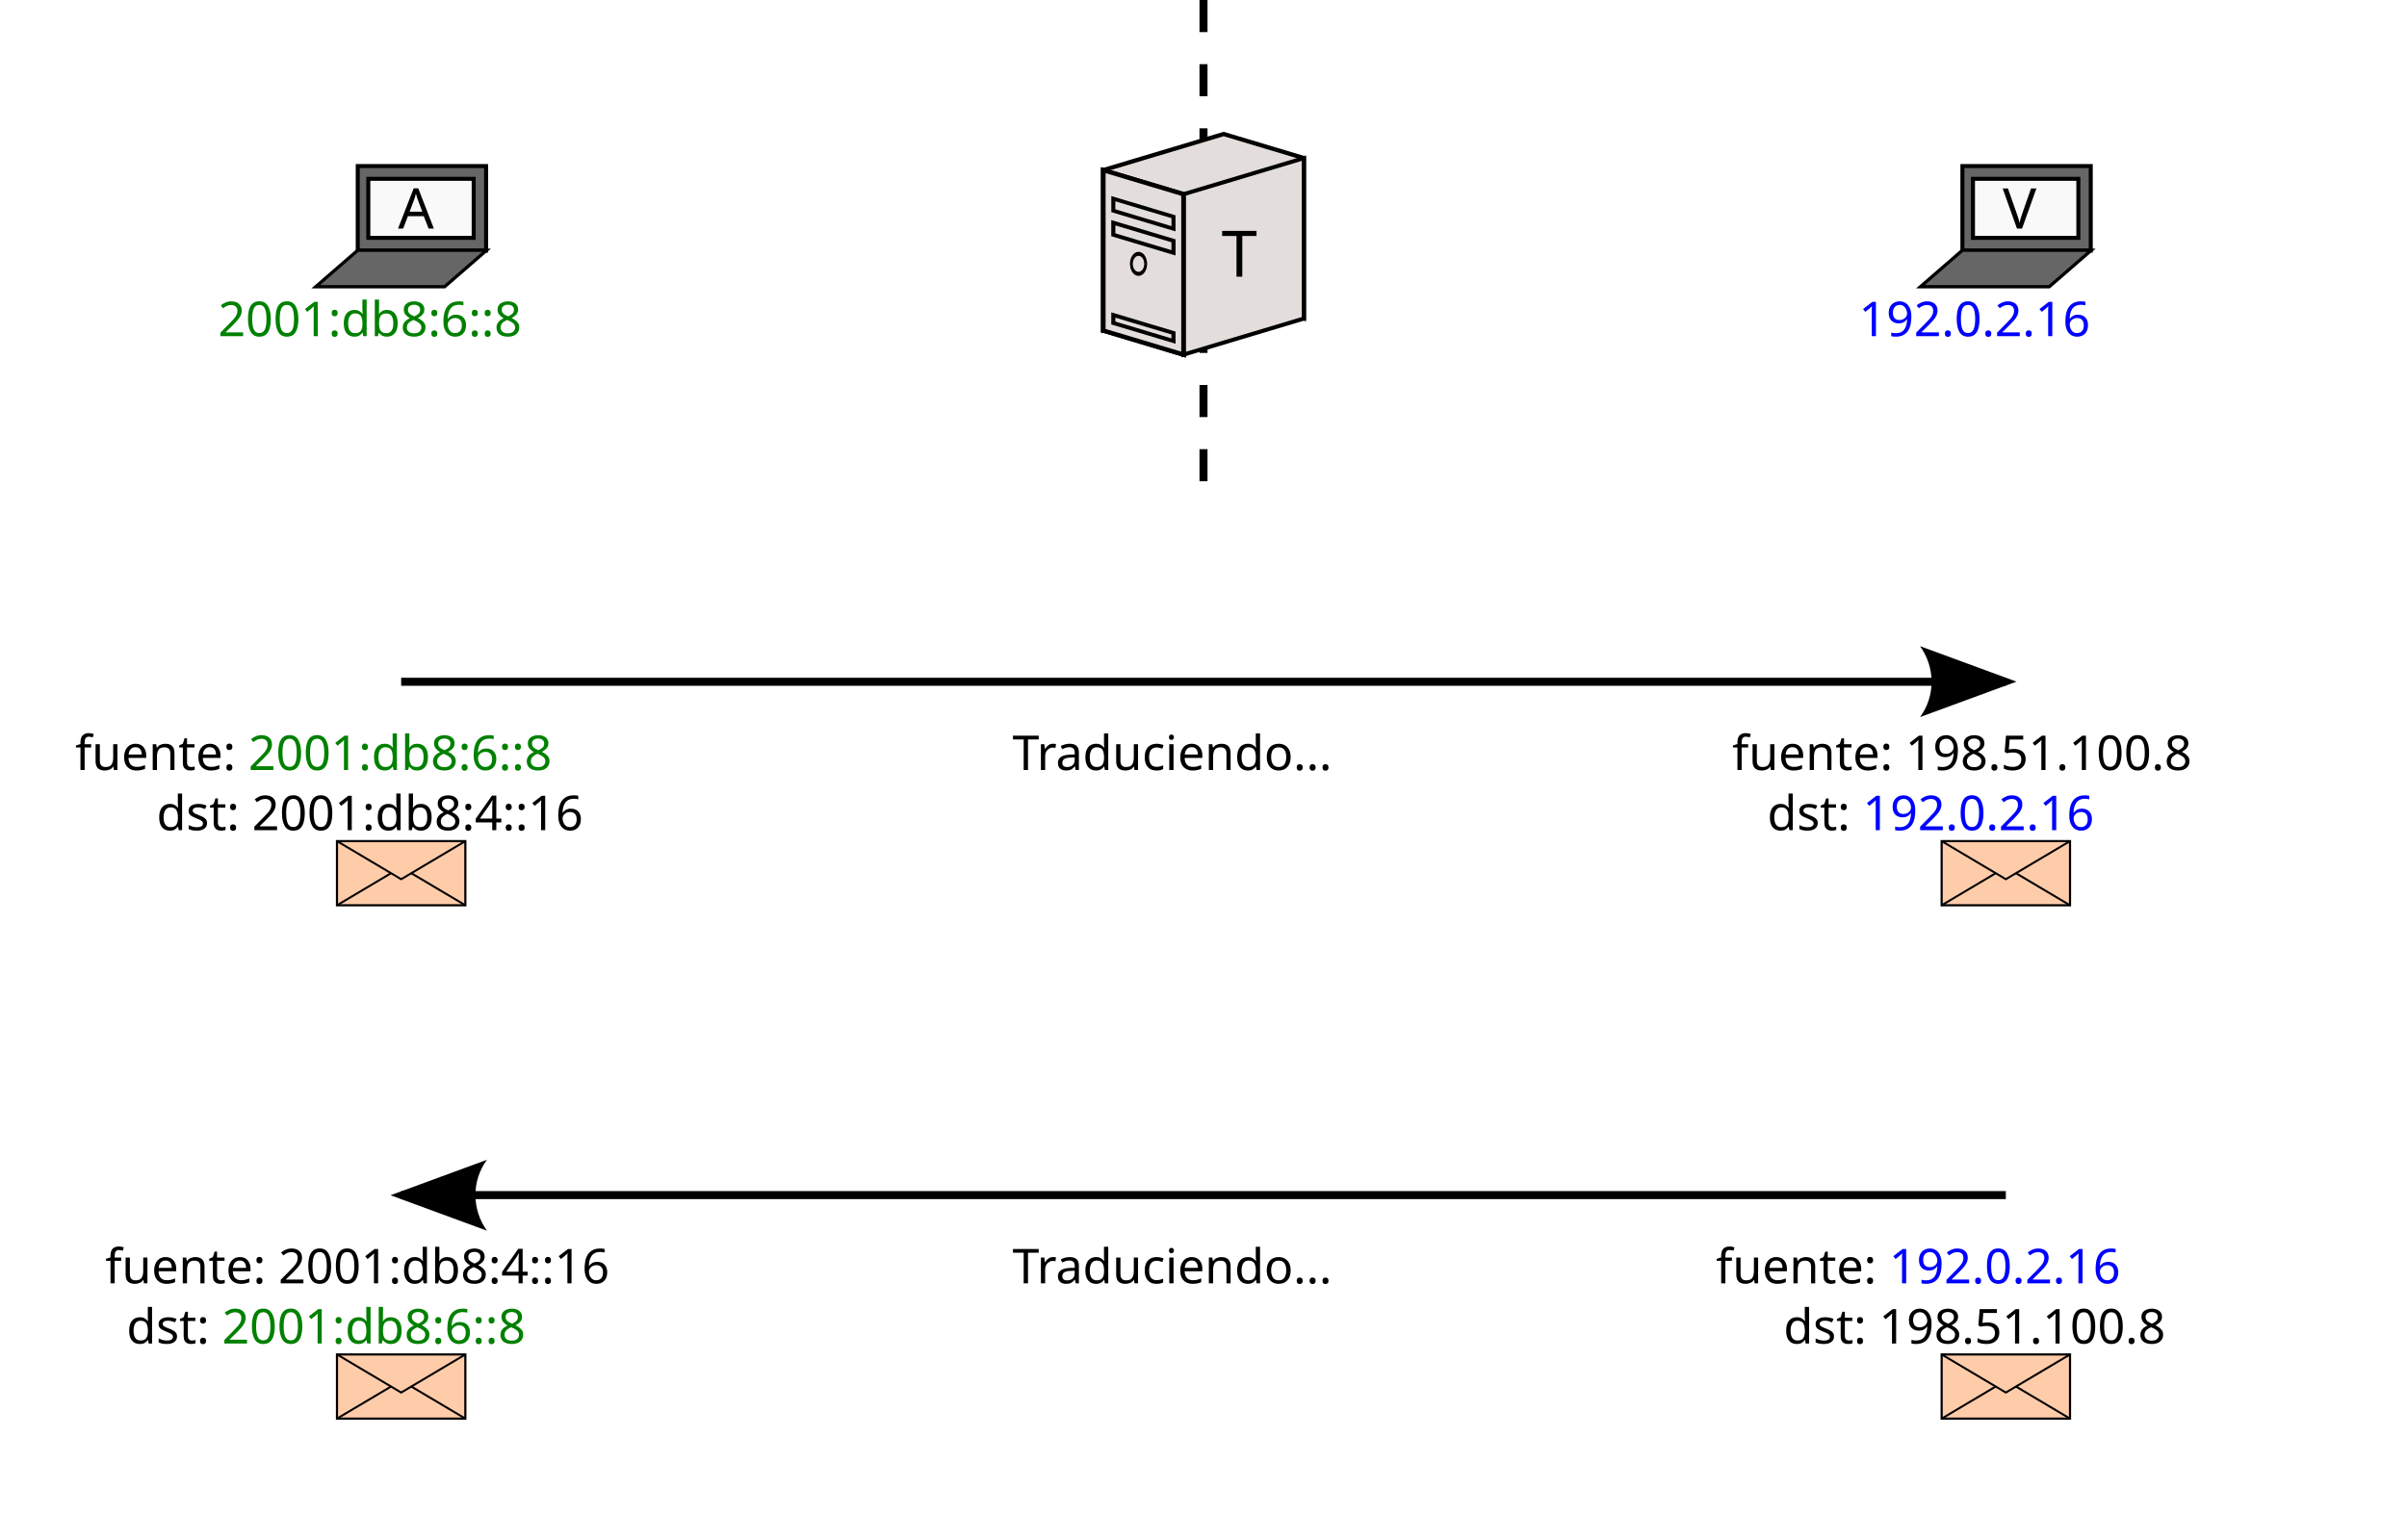
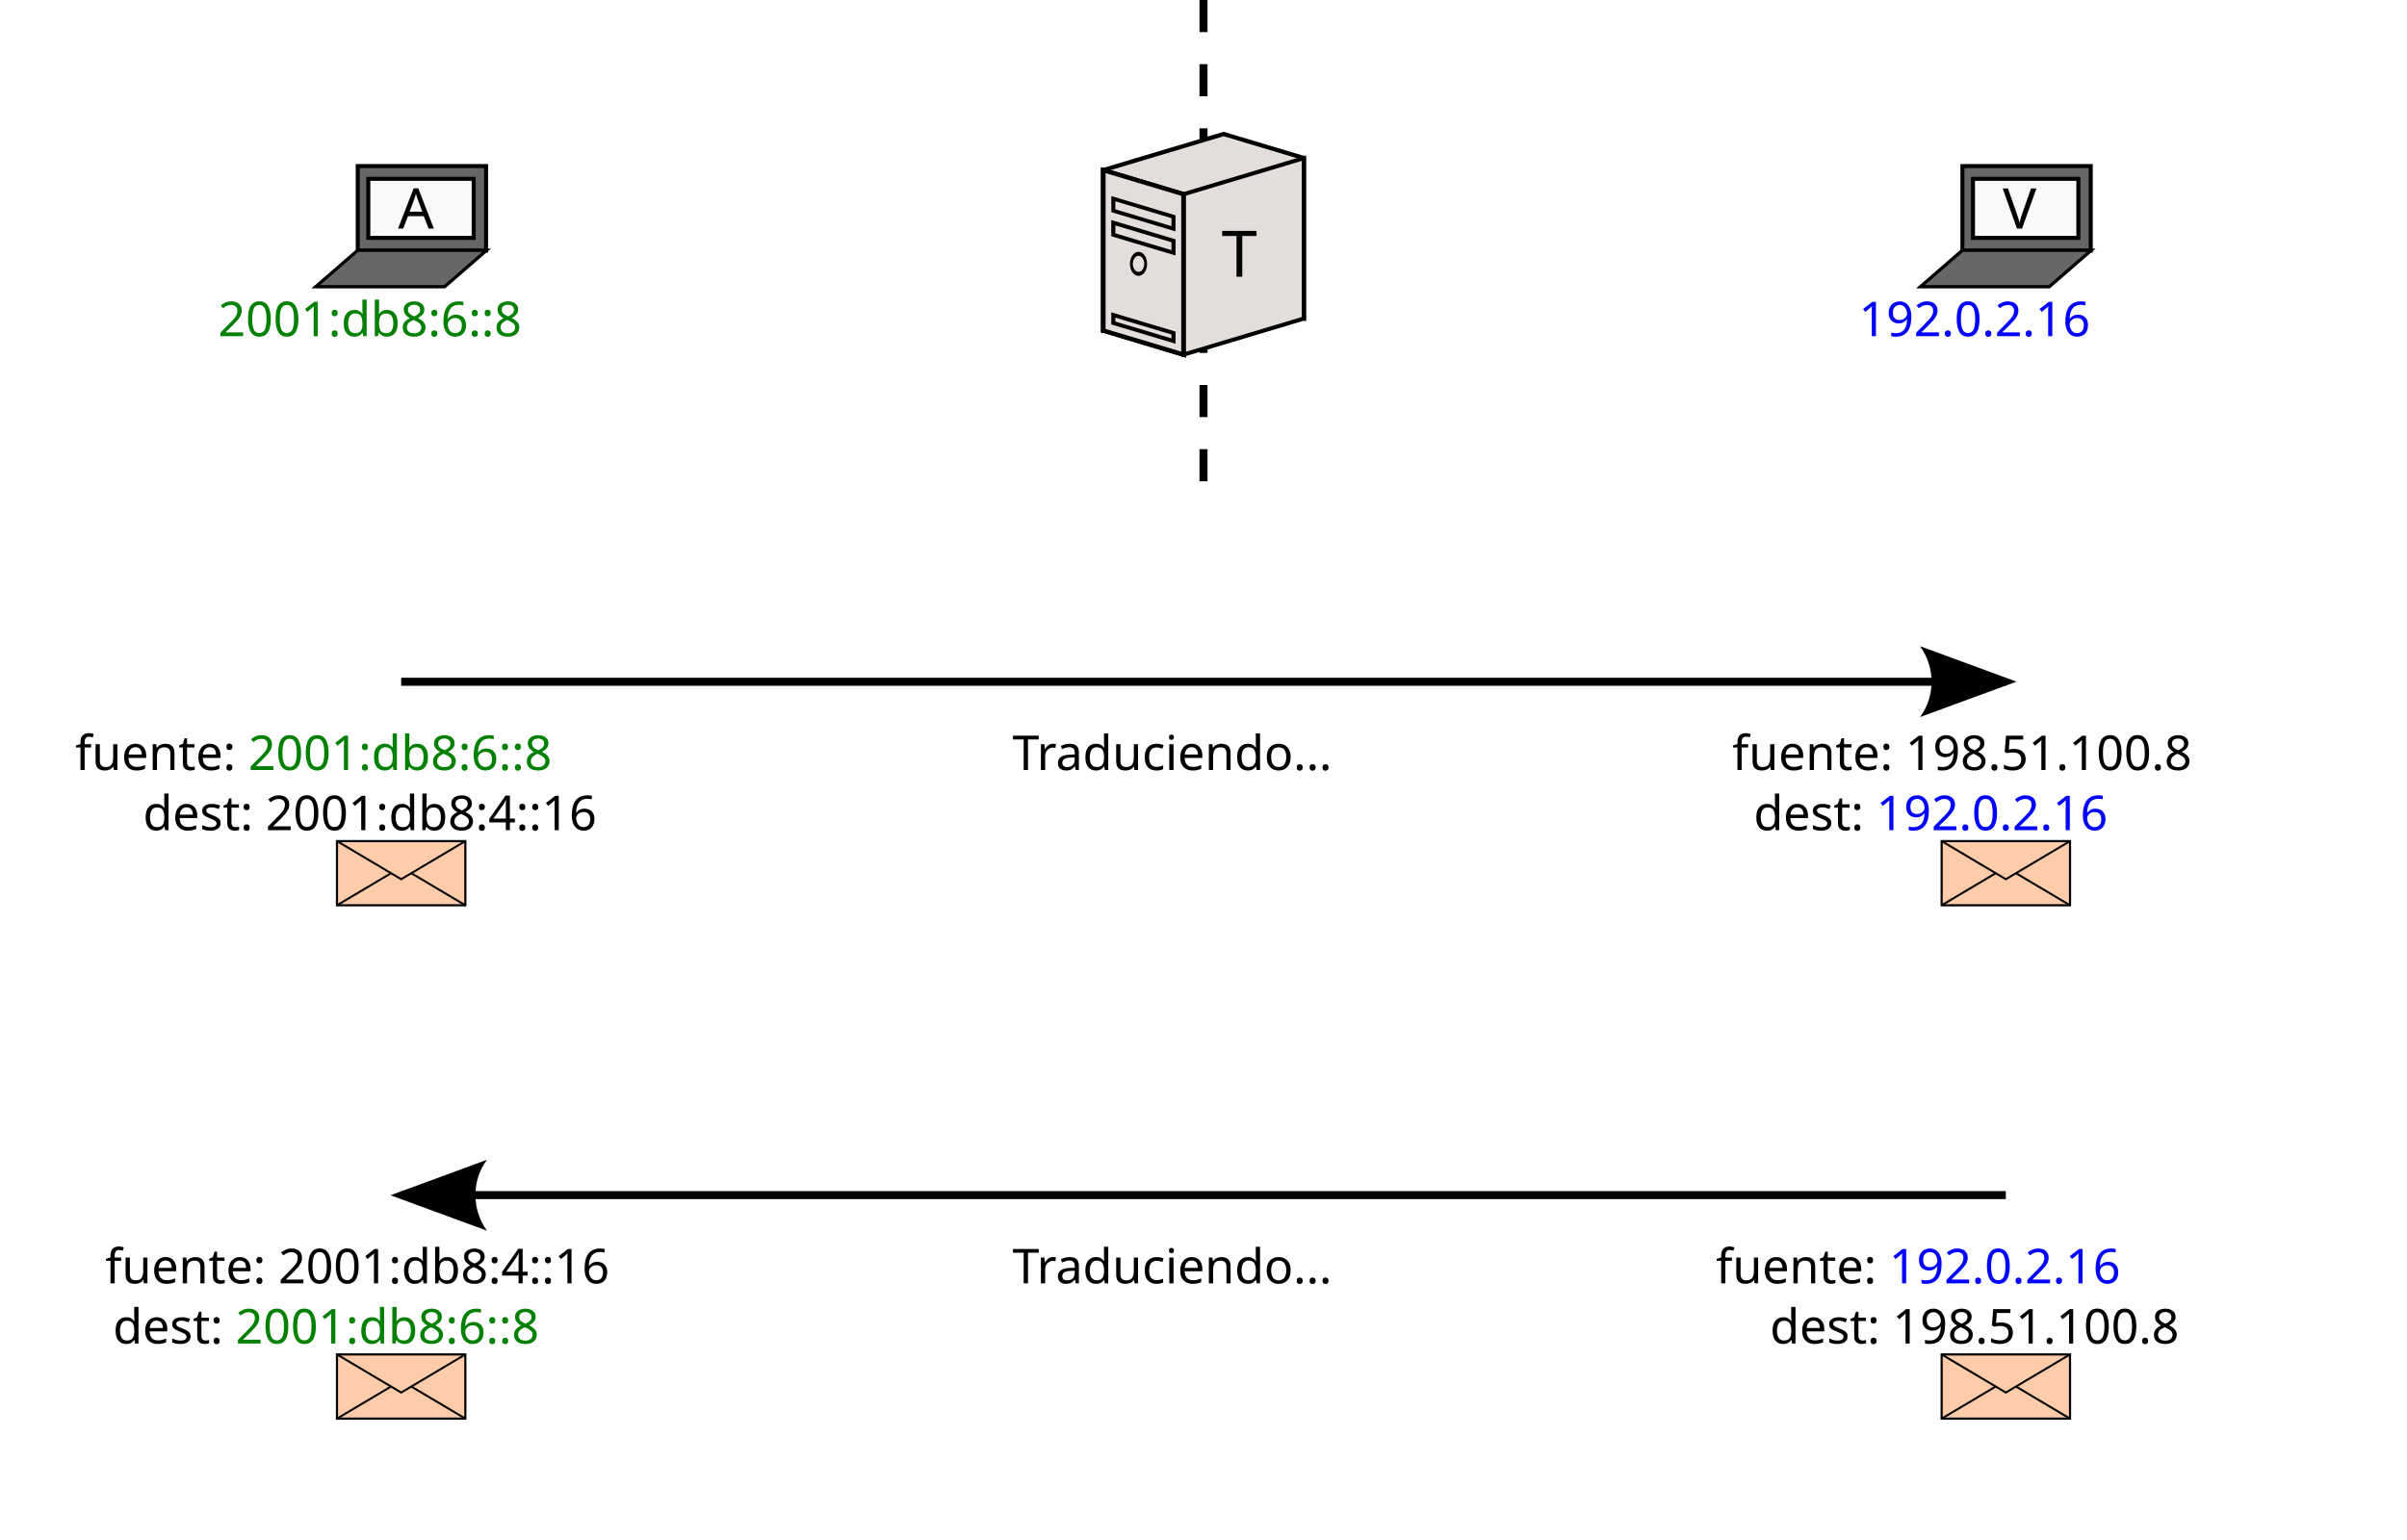
<svg xmlns="http://www.w3.org/2000/svg" xmlns:xlink="http://www.w3.org/1999/xlink" width="600" height="384" id="svg2" version="1.1">
  <defs id="defs4">
    <marker orient="auto" refY="0" refX="0" id="Arrow2Lend" style="overflow:visible">
      <path id="path4784" style="fill-rule:evenodd;stroke-width:0.625;stroke-linejoin:round" d="M 8.719,4.034 -2.207,0.016 8.719,-4.002 c -1.745,2.372 -1.735,5.617 -6e-7,8.035 z" transform="matrix(-1.1,0,0,-1.1,-1.1,0)" />
    </marker>
    <marker orient="auto" refY="0" refX="0" id="Arrow2Lstart" style="overflow:visible">
      <path id="path4781" style="fill-rule:evenodd;stroke-width:0.625;stroke-linejoin:round" d="M 8.719,4.034 -2.207,0.016 8.719,-4.002 c -1.745,2.372 -1.735,5.617 -6e-7,8.035 z" transform="matrix(1.1,0,0,1.1,1.1,0)" />
    </marker>
  </defs>
  <g id="layer1" transform="translate(0,-668.3622)" style="display:inline">
    <path style="fill:none;stroke:#000000;stroke-width:2;stroke-linecap:butt;stroke-linejoin:miter;stroke-miterlimit:4;stroke-opacity:1;stroke-dasharray:8, 8;stroke-dashoffset:0" d="M 300,-128 300,0" id="path3952" transform="translate(0,796.3622)" />
    <g transform="translate(275.0219,507.1521)" style="display:inline" id="g4244">
      <path id="rect4226" d="m 30,194.625 -30,9 0,40 30,-9 20,6 0,-40 -20,-6 z" style="fill:#e3dedb;stroke:#000000;stroke-width:1.057;stroke-miterlimit:4;stroke-opacity:1;stroke-dasharray:none;stroke-dashoffset:0;display:inline" />
      <rect transform="matrix(1,0.3,0,1,0,-796.3622)" y="1000" x="0" height="40" width="20" id="rect4208" style="fill:#ffe680;stroke:#000000;stroke-width:1.145;stroke-miterlimit:4;stroke-opacity:1;stroke-dasharray:none;stroke-dashoffset:0;display:inline" />
      <rect style="fill:#e3dedb;stroke:#000000;stroke-width:1.057;stroke-miterlimit:4;stroke-opacity:1;stroke-dasharray:none;stroke-dashoffset:0;display:inline" id="rect4210" width="30" height="40" x="20" y="1012" transform="matrix(1,-0.3,0,1,0,-796.3622)" />
      <rect style="fill:#e3dedb;stroke:#000000;stroke-width:1.145;stroke-miterlimit:4;stroke-opacity:1;stroke-dasharray:none;stroke-dashoffset:0;display:inline" id="rect4234" width="20" height="40" x="0" y="1000" transform="matrix(1,0.3,0,1,0,-796.3622)" />
      <rect transform="matrix(1,0.3,0,1,0,0)" y="210" x="2.5" height="3" width="15" id="rect4236" style="fill:none;stroke:#000000;stroke-width:1.001;stroke-miterlimit:4;stroke-opacity:1;stroke-dasharray:none;stroke-dashoffset:0;display:inline" />
      <rect style="fill:none;stroke:#000000;stroke-width:1.022;stroke-miterlimit:4;stroke-opacity:1;stroke-dasharray:none;stroke-dashoffset:0;display:inline" id="rect4238" width="15" height="3" x="2.5" y="216" transform="matrix(1,0.3,0,1,0,0)" />
      <rect transform="matrix(1,0.3,0,1,0,0)" y="239" x="2.5" height="2" width="15" id="rect4240" style="fill:none;stroke:#000000;stroke-width:1.022;stroke-miterlimit:4;stroke-opacity:1;stroke-dasharray:none;stroke-dashoffset:0;display:inline" />
      <path transform="matrix(0.7130212,0,0,1,2.008852,0)" d="M 12,227 A 2.5,2.5 0 0 1 9.5,229.5 2.5,2.5 0 0 1 7,227 2.5,2.5 0 0 1 9.5,224.5 2.5,2.5 0 0 1 12,227 Z" id="path4242" style="fill:none;stroke:#000000;stroke-width:1;stroke-miterlimit:4;stroke-opacity:1;stroke-dasharray:none;stroke-dashoffset:0" />
    </g>
    <g id="g3848" transform="matrix(0.5,0,0,0.5,84,367.9134)">
      <path id="rect3839" d="m 0,1020.362 64,0 0,32 -64,0 z" style="fill:#ffccaa;fill-opacity:1;stroke:#000000;stroke-width:1.071;stroke-miterlimit:4;stroke-opacity:1;stroke-dashoffset:0" />
      <path transform="translate(0,540.3622)" id="path3841" d="m 0,480 32,19 32,-19" style="fill:none;stroke:#000000;stroke-width:1px;stroke-linecap:butt;stroke-linejoin:miter;stroke-opacity:1" />
      <path style="fill:none;stroke:#000000;stroke-width:1px;stroke-linecap:butt;stroke-linejoin:miter;stroke-opacity:1" d="m 0,1052.362 26.994,-16.027 m 10.027,0.01 L 64,1052.362" id="path3843" />
    </g>
    <text xml:space="preserve" style="font-style:normal;font-weight:normal;font-size:12px;line-height:125%;font-family:Sans;text-align:center;letter-spacing:0px;word-spacing:0px;text-anchor:middle;fill:#000000;fill-opacity:1;stroke:none" x="500" y="988.362" id="text4173">
      <tspan id="tspan4175" x="500" y="988.362">fuente: <tspan style="fill:#0000ff" id="tspan3039">192.0.2.16</tspan>
      </tspan>
-       <tspan x="500" y="1003.362" id="tspan4177">dst: 198.51.100.8</tspan>
+       <tspan x="500" y="1003.362" id="tspan4177">dest: 198.51.100.8</tspan>
    </text>
    <text xml:space="preserve" style="font-style:normal;font-weight:normal;font-size:12px;line-height:125%;font-family:Sans;text-align:center;letter-spacing:0px;word-spacing:0px;text-anchor:middle;fill:#000000;fill-opacity:1;stroke:none" x="300" y="988.362" id="text4197">
      <tspan x="300" y="988.362" id="tspan3045">Traduciendo...</tspan>
    </text>
    <use x="0" y="0" xlink:href="#g3848" id="use4203" transform="translate(400,1.7999998e-6)" width="512" height="512" />
    <text id="text4205" y="988.362" x="100" style="font-style:normal;font-weight:normal;font-size:12px;line-height:125%;font-family:Sans;text-align:center;letter-spacing:0px;word-spacing:0px;text-anchor:middle;fill:#000000;fill-opacity:1;stroke:none" xml:space="preserve">
      <tspan y="988.362" x="100" id="tspan4207">fuente: 2001:db8:4::16</tspan>
-       <tspan id="tspan4209" y="1003.362" x="100">dst: <tspan style="fill:#008000" id="tspan3046">2001:db8:6::8</tspan>
+       <tspan id="tspan4209" y="1003.362" x="100">dest: <tspan style="fill:#008000" id="tspan3046">2001:db8:6::8</tspan>
      </tspan>
    </text>
    <text id="text4219" y="860.362" x="500" style="font-style:normal;font-weight:normal;font-size:12px;line-height:125%;font-family:Sans;text-align:center;letter-spacing:0px;word-spacing:0px;text-anchor:middle;fill:#000000;fill-opacity:1;stroke:none" xml:space="preserve">
      <tspan y="860.362" x="500" id="tspan4221">fuente: 198.51.100.8</tspan>
-       <tspan id="tspan4223" y="875.362" x="500">dst: <tspan style="fill:#0000ff" id="tspan3037">192.0.2.16</tspan>
+       <tspan id="tspan4223" y="875.362" x="500">dest: <tspan style="fill:#0000ff" id="tspan3037">192.0.2.16</tspan>
      </tspan>
    </text>
    <text id="text4225" y="860.362" x="300" style="font-style:normal;font-weight:normal;font-size:12px;line-height:125%;font-family:Sans;text-align:center;letter-spacing:0px;word-spacing:0px;text-anchor:middle;fill:#000000;fill-opacity:1;stroke:none" xml:space="preserve">
      <tspan y="860.362" x="300" id="tspan3041">Traduciendo...</tspan>
    </text>
    <use height="512" width="512" transform="translate(400,128)" id="use4231" xlink:href="#g3848" y="0" x="0" />
    <text xml:space="preserve" style="font-style:normal;font-weight:normal;font-size:12px;line-height:125%;font-family:Sans;text-align:center;letter-spacing:0px;word-spacing:0px;text-anchor:middle;fill:#000000;fill-opacity:1;stroke:none" x="100" y="860.362" id="text4233">
      <tspan x="100" y="860.362" id="tspan4237">fuente: <tspan style="fill:#008000" id="tspan3042">2001:db8:6::8</tspan>
      </tspan>
-       <tspan x="100" y="875.362" id="tspan4241">dst: 2001:db8:4::16</tspan>
+       <tspan x="100" y="875.362" id="tspan4241">dest: 2001:db8:4::16</tspan>
    </text>
    <path style="fill:none;stroke:#000000;stroke-width:2;stroke-linecap:butt;stroke-linejoin:miter;stroke-miterlimit:4;stroke-opacity:1;stroke-dasharray:none;marker-end:url(#Arrow2Lend)" d="m 100,838.362 400,0" id="path4243" />
    <path id="path4429" d="m 100,966.362 400,0" style="fill:none;stroke:#000000;stroke-width:2;stroke-linecap:butt;stroke-linejoin:miter;stroke-miterlimit:4;stroke-opacity:1;stroke-dasharray:none;marker-start:url(#Arrow2Lstart);marker-end:none" />
    <use x="0" y="0" xlink:href="#g3848" id="use4805" width="512" height="512" transform="translate(0,128)" />
    <text xml:space="preserve" style="font-size:12px;font-style:normal;font-weight:normal;text-align:center;line-height:125%;letter-spacing:0px;word-spacing:0px;text-anchor:middle;fill:#0000ff;fill-opacity:1;stroke:none;display:inline;font-family:Sans" x="500" y="752.192" id="text3117">
      <tspan id="tspan3119" x="500" y="752.192">192.0.2.16</tspan>
    </text>
    <text xml:space="preserve" style="font-size:12px;font-style:normal;font-weight:normal;text-align:center;line-height:125%;letter-spacing:0px;word-spacing:0px;text-anchor:middle;fill:#008000;fill-opacity:1;stroke:none;display:inline;font-family:Sans" x="100" y="752.192" id="text3125">
      <tspan id="tspan3127" x="100" y="752.192">2001:db8:6::8</tspan>
    </text>
    <g id="g3141" style="display:inline" transform="matrix(0.7270794,0,0,0.7270794,69.18133,-81.19368)">
      <rect style="fill:#666666;stroke:#000000;stroke-width:1.375;stroke-miterlimit:4;stroke-dasharray:none" id="rect3143" width="44" height="29" x="27.5" y="163.5" transform="translate(0,924.3622)" />
      <rect style="fill:#666666;stroke:#000000;stroke-width:1.699;stroke-miterlimit:4;stroke-dasharray:none" id="rect3145" width="44.176" height="19.089" x="1313.716" y="1703.361" transform="matrix(1,0,-0.7551013,0.6556081,0,0)" />
      <rect transform="translate(0,924.3622)" style="fill:#f9f9f9;stroke:#000000;stroke-width:1.375;stroke-miterlimit:4;stroke-dasharray:none" id="rect3147" width="36.125" height="20.25" x="31.125" y="167.875" />
    </g>
    <text xml:space="preserve" style="font-size:14px;font-style:normal;font-weight:normal;line-height:125%;letter-spacing:0px;word-spacing:0px;fill:#000000;fill-opacity:1;stroke:none;display:inline;font-family:Sans" x="99.215" y="725.362" id="text3042">
      <tspan id="tspan3044" x="99.215" y="725.362">A</tspan>
    </text>
    <use x="0" y="0" xlink:href="#g3141" id="use3139" width="512" height="384" transform="translate(400,0)" />
    <text id="text3141" y="725.362" x="499.215" style="font-size:14px;font-style:normal;font-weight:normal;line-height:125%;letter-spacing:0px;word-spacing:0px;fill:#000000;fill-opacity:1;stroke:none;display:inline;font-family:Sans" xml:space="preserve">
      <tspan y="725.362" x="499.215" id="tspan3143">V</tspan>
    </text>
    <text xml:space="preserve" style="font-size:16px;font-style:normal;font-weight:normal;line-height:125%;letter-spacing:0px;word-spacing:0px;fill:#000000;fill-opacity:1;stroke:none;display:inline;font-family:Sans" x="304.497" y="737.362" id="text3145">
      <tspan id="tspan3147" x="304.497" y="737.362">T</tspan>
    </text>
+     <text xml:space="preserve" style="font-style:normal;font-weight:normal;font-size:40px;line-height:125%;font-family:sans-serif;letter-spacing:0px;word-spacing:0px;fill:#000000;fill-opacity:1;stroke:none;stroke-width:1px;stroke-linecap:butt;stroke-linejoin:miter;stroke-opacity:1" x="500" y="988.362" id="text3392">
+       <tspan id="tspan3394" x="500" y="988.362" />
+     </text>
  </g>
</svg>
